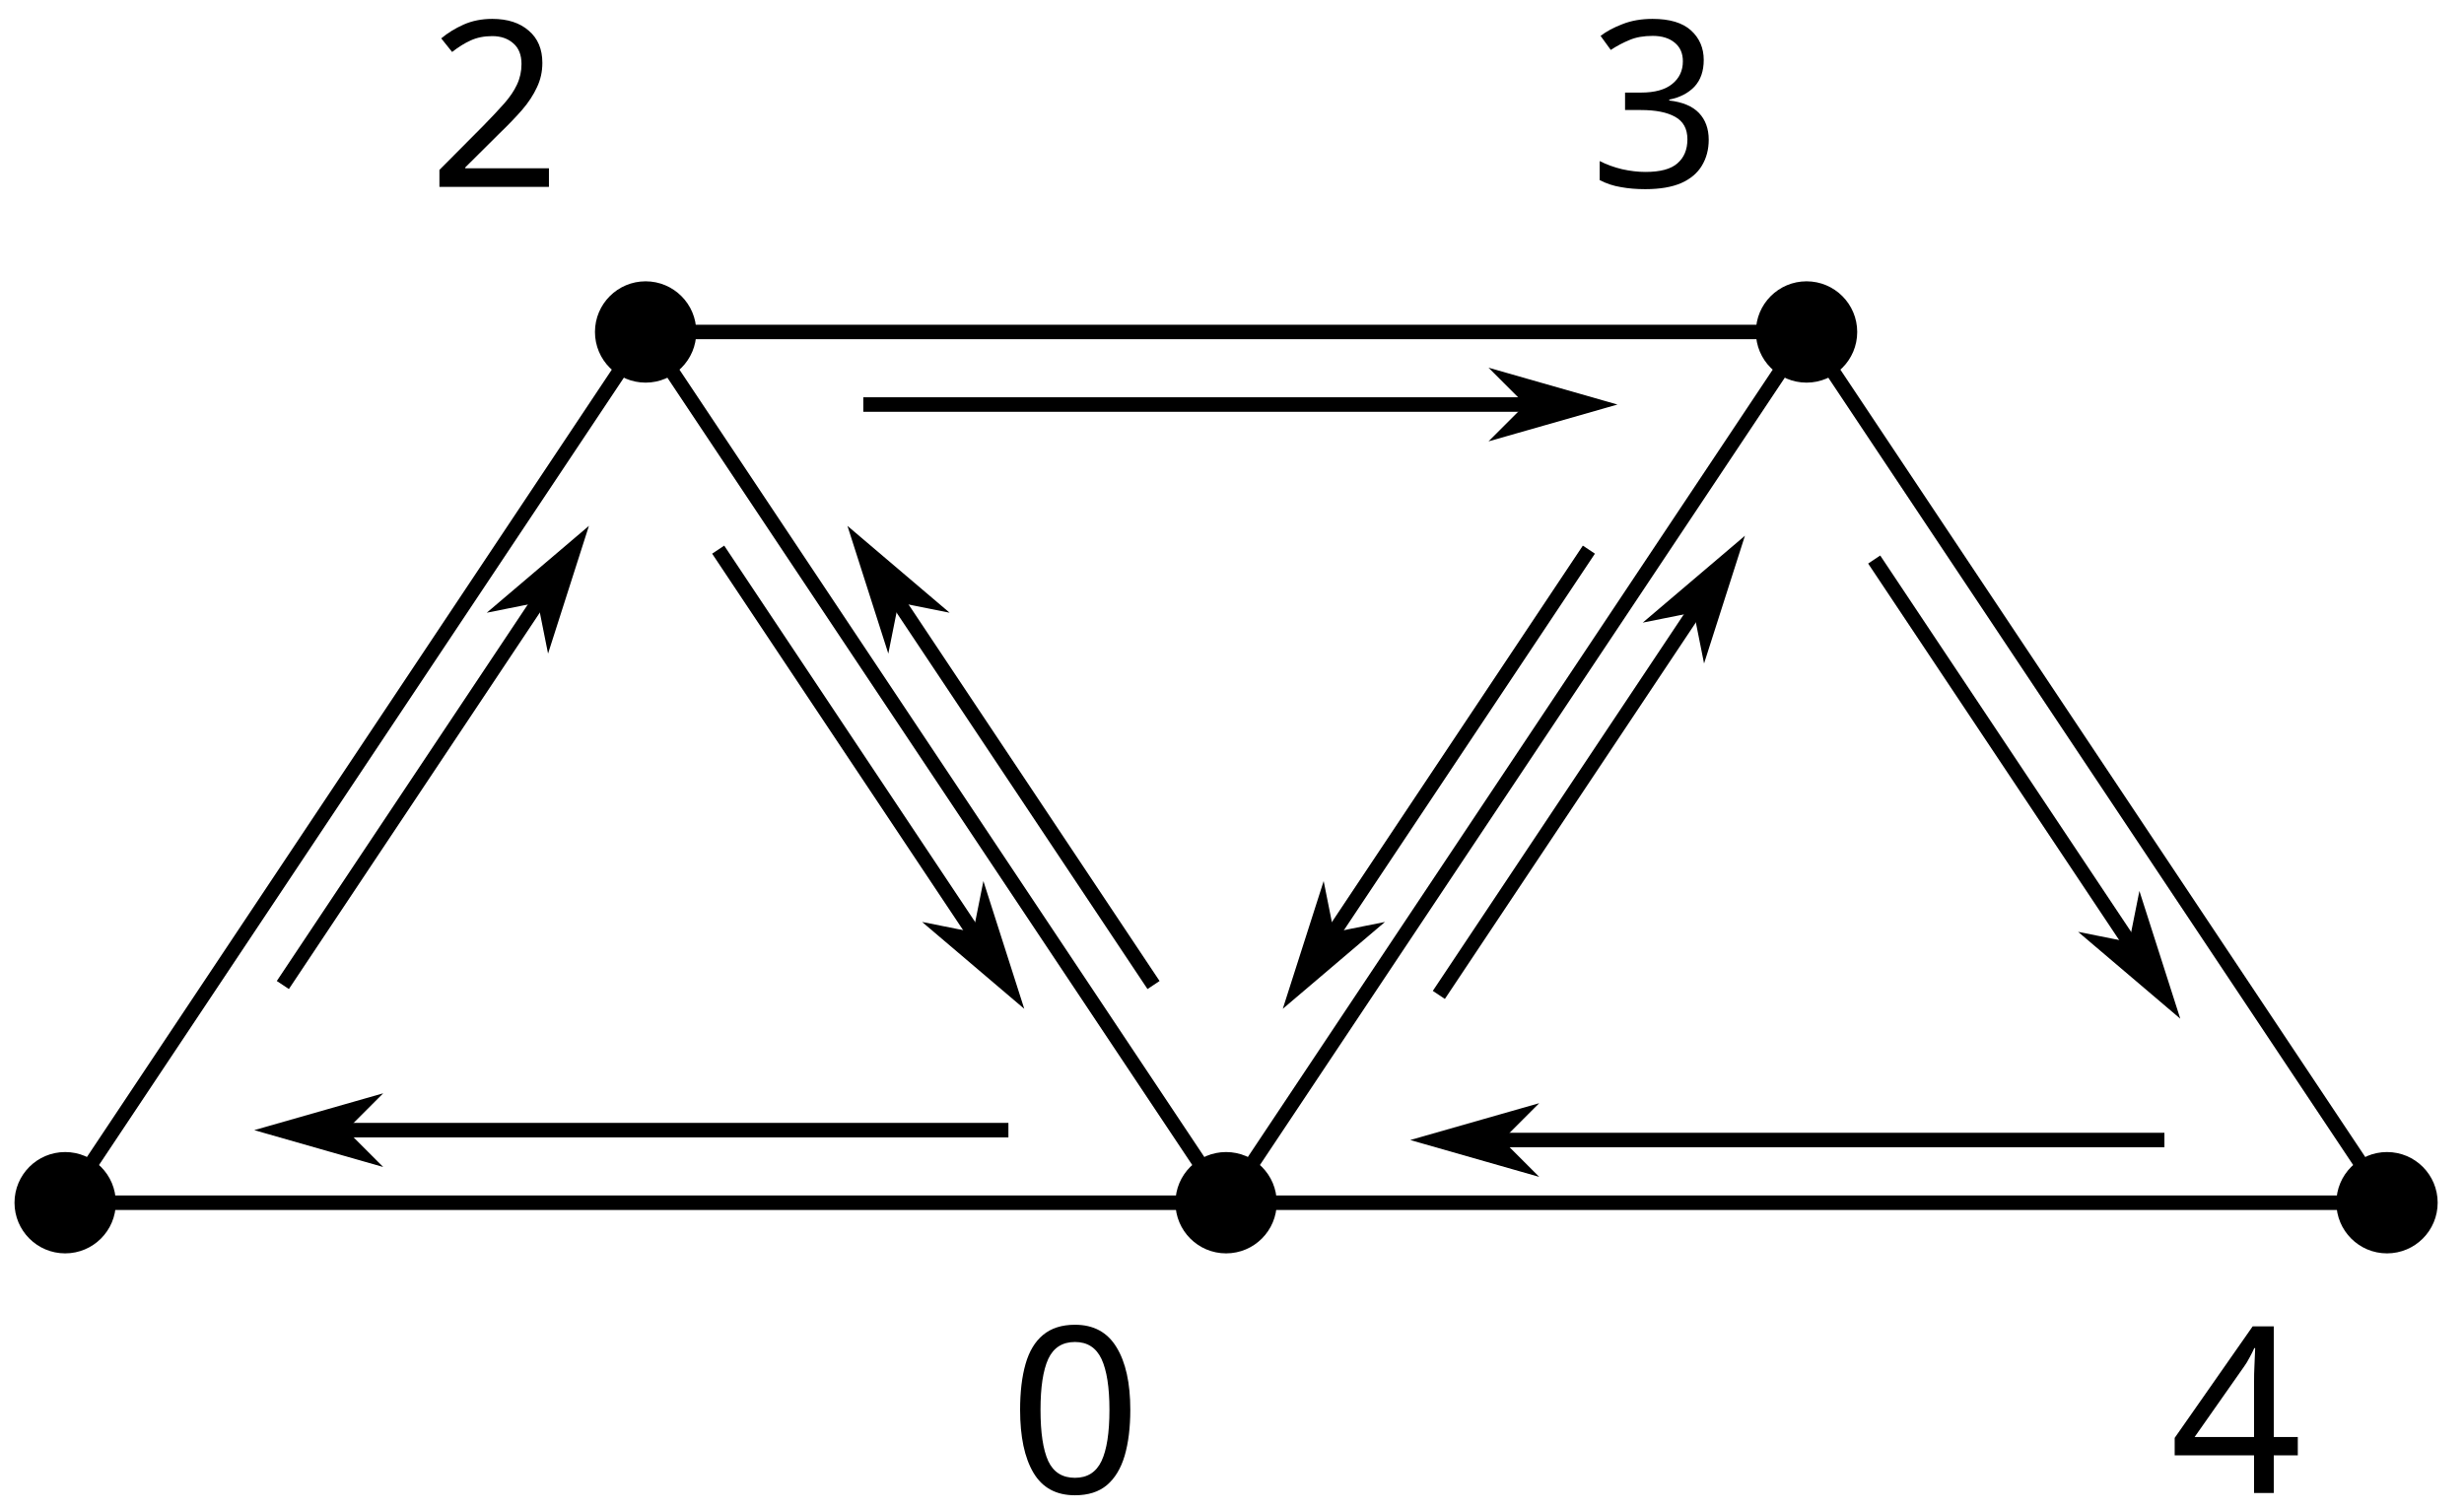
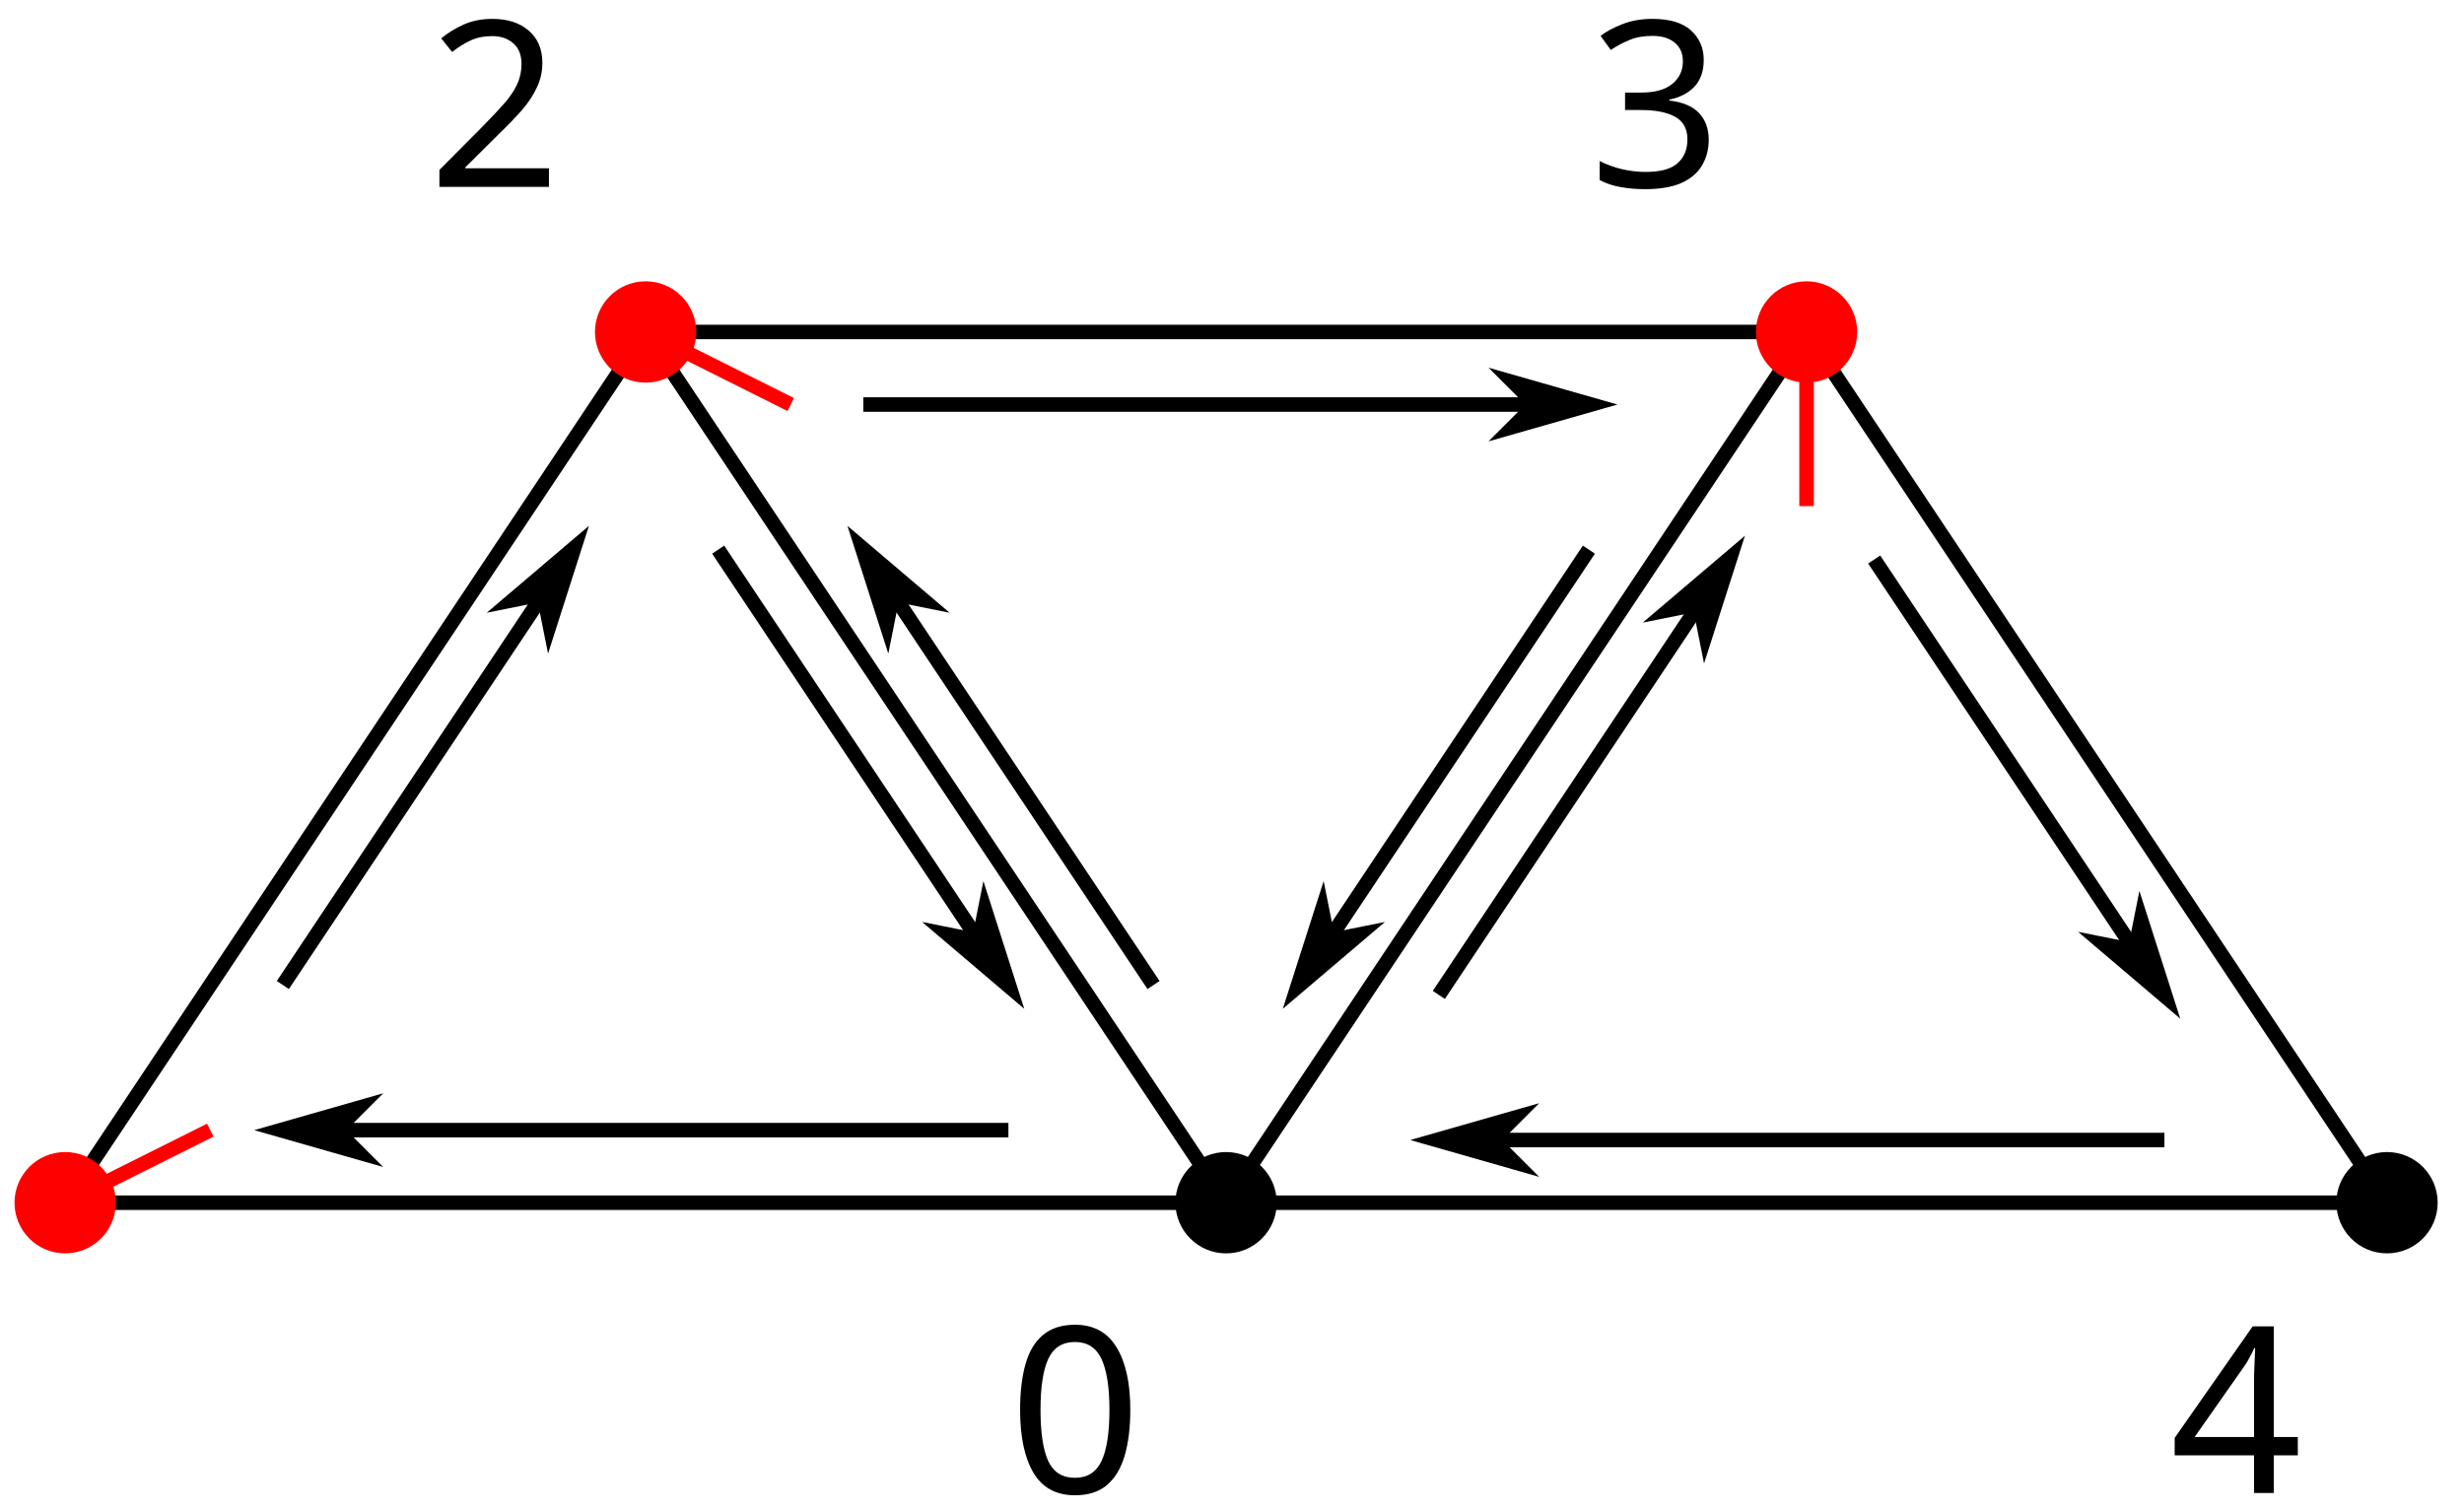
<svg xmlns="http://www.w3.org/2000/svg" width="169.796" height="104.117" viewBox="0 0 169.796 104.117" version="1.1" id="svg8653">
  <defs id="defs8647">
    <marker orient="auto" refY="0" refX="0" id="marker6744" style="overflow:visible">
      <path id="path6742" d="M 0,0 5,-5 -12.5,0 5,5 Z" style="fill:#000000;fill-opacity:1;fill-rule:evenodd;stroke:#000000;stroke-width:1pt;stroke-opacity:1" transform="matrix(0.4,0,0,0.4,4,0)" />
    </marker>
    <marker orient="auto" refY="0" refX="0" id="marker6464" style="overflow:visible">
      <path id="path6462" d="M 0,0 5,-5 -12.5,0 5,5 Z" style="fill:#000000;fill-opacity:1;fill-rule:evenodd;stroke:#000000;stroke-width:1pt;stroke-opacity:1" transform="matrix(0.4,0,0,0.4,4,0)" />
    </marker>
    <marker style="overflow:visible" id="marker2471" refX="0" refY="0" orient="auto">
      <path transform="matrix(0.4,0,0,0.4,4,0)" style="fill:#000000;fill-opacity:1;fill-rule:evenodd;stroke:#000000;stroke-width:1pt;stroke-opacity:1" d="M 0,0 5,-5 -12.5,0 5,5 Z" id="path2469" />
    </marker>
    <marker style="overflow:visible" id="marker3039-1-9" refX="0" refY="0" orient="auto">
      <path transform="matrix(-0.4,0,0,-0.4,-4,0)" style="fill:#000000;fill-opacity:1;fill-rule:evenodd;stroke:#000000;stroke-width:1pt;stroke-opacity:1" d="M 0,0 5,-5 -12.5,0 5,5 Z" id="path3037-99-5" />
    </marker>
    <marker style="overflow:visible" id="marker2891-75-9" refX="0" refY="0" orient="auto">
      <path transform="matrix(-0.4,0,0,-0.4,-4,0)" style="fill:#000000;fill-opacity:1;fill-rule:evenodd;stroke:#000000;stroke-width:1pt;stroke-opacity:1" d="M 0,0 5,-5 -12.5,0 5,5 Z" id="path2889-3-1" />
    </marker>
    <marker orient="auto" refY="0" refX="0" id="Arrow1Mend-9-0" style="overflow:visible">
      <path id="path890-9-1" d="M 0,0 5,-5 -12.5,0 5,5 Z" style="fill:#000000;fill-opacity:1;fill-rule:evenodd;stroke:#000000;stroke-width:1pt;stroke-opacity:1" transform="matrix(-0.4,0,0,-0.4,-4,0)" />
    </marker>
    <marker style="overflow:visible" id="marker3039-2" refX="0" refY="0" orient="auto">
      <path transform="matrix(-0.4,0,0,-0.4,-4,0)" style="fill:#000000;fill-opacity:1;fill-rule:evenodd;stroke:#000000;stroke-width:1pt;stroke-opacity:1" d="M 0,0 5,-5 -12.5,0 5,5 Z" id="path3037-53" />
    </marker>
    <marker style="overflow:visible" id="marker2891-5" refX="0" refY="0" orient="auto">
      <path transform="matrix(-0.4,0,0,-0.4,-4,0)" style="fill:#000000;fill-opacity:1;fill-rule:evenodd;stroke:#000000;stroke-width:1pt;stroke-opacity:1" d="M 0,0 5,-5 -12.5,0 5,5 Z" id="path2889-6" />
    </marker>
    <marker orient="auto" refY="0" refX="0" id="Arrow1Mend-7" style="overflow:visible">
      <path id="path890-92" d="M 0,0 5,-5 -12.5,0 5,5 Z" style="fill:#000000;fill-opacity:1;fill-rule:evenodd;stroke:#000000;stroke-width:1pt;stroke-opacity:1" transform="matrix(-0.4,0,0,-0.4,-4,0)" />
    </marker>
+     <marker orient="auto" refY="0" refX="0" id="marker6744-8-2" style="overflow:visible">
+       <path id="path6742-9-67" d="M 0,0 5,-5 -12.5,0 5,5 Z" style="fill:#fb0000;fill-opacity:1;fill-rule:evenodd;stroke:#fb0000;stroke-width:1pt;stroke-opacity:1" transform="matrix(0.4,0,0,0.4,4,0)" />
+     </marker>
+     <marker orient="auto" refY="0" refX="0" id="marker6464-8-13-5-7" style="overflow:visible">
+       <path id="path6462-2-3-3-9" d="M 0,0 5,-5 -12.5,0 5,5 Z" style="fill:#ff0000;fill-opacity:1;fill-rule:evenodd;stroke:#fb0000;stroke-width:1pt;stroke-opacity:1" transform="matrix(0.4,0,0,0.4,4,0)" />
+     </marker>
+     <marker orient="auto" refY="0" refX="0" id="marker6464-8-13-5-7-2" style="overflow:visible">
+       <path id="path6462-2-3-3-9-5" d="M 0,0 5,-5 -12.5,0 5,5 Z" style="fill:#ff0000;fill-opacity:1;fill-rule:evenodd;stroke:#fb0000;stroke-width:1pt;stroke-opacity:1" transform="matrix(0.4,0,0,0.4,4,0)" />
+     </marker>
  </defs>
  <g id="layer1" transform="translate(-248.0435,180.9101)">
-     <flowRoot xml:space="preserve" id="flowRoot4701" style="font-style:normal;font-weight:normal;font-size:40px;line-height:1.25;font-family:sans-serif;letter-spacing:0px;word-spacing:0px;fill:#000000;fill-opacity:1;stroke:none" transform="matrix(0.396875,0,0,0.396875,3.943296,-45.67575)">
-       <flowRegion id="flowRegion4703">
-         <rect id="rect4705" width="240" height="140" x="36.114" y="-8.299" />
-       </flowRegion>
-       <flowPara id="flowPara4707" />
-     </flowRoot>
    <text xml:space="preserve" style="font-style:normal;font-variant:normal;font-weight:normal;font-stretch:normal;font-size:16px;line-height:1.25;font-family:sans-serif;-inkscape-font-specification:'sans-serif, Normal';font-variant-ligatures:normal;font-variant-caps:normal;font-variant-numeric:normal;font-feature-settings:normal;text-align:center;letter-spacing:0px;word-spacing:0px;writing-mode:lr-tb;text-anchor:middle;fill:#000000;fill-opacity:1;stroke:none;stroke-width:1.164" x="332.534" y="-78.035" id="text5070-2-2-9-9-75">
      <tspan id="tspan5068-0-3-36-9-68" x="332.534" y="-78.035" style="font-style:normal;font-variant:normal;font-weight:normal;font-stretch:normal;font-size:16px;font-family:sans-serif;-inkscape-font-specification:'sans-serif, Normal';font-variant-ligatures:normal;font-variant-caps:normal;font-variant-numeric:normal;font-feature-settings:normal;text-align:center;writing-mode:lr-tb;text-anchor:middle;fill:#000000;fill-opacity:1;stroke-width:1.164">0</tspan>
    </text>
    <text xml:space="preserve" style="font-style:normal;font-variant:normal;font-weight:normal;font-stretch:normal;font-size:16px;line-height:1.25;font-family:sans-serif;-inkscape-font-specification:'sans-serif, Normal';font-variant-ligatures:normal;font-variant-caps:normal;font-variant-numeric:normal;font-feature-settings:normal;text-align:center;letter-spacing:0px;word-spacing:0px;writing-mode:lr-tb;text-anchor:middle;fill:#000000;fill-opacity:1;stroke:none;stroke-width:1.164" x="412.534" y="-78.035" id="text5070-2-2-9-9-1-4">
      <tspan id="tspan5068-0-3-36-9-3-6" x="412.534" y="-78.035" style="font-style:normal;font-variant:normal;font-weight:normal;font-stretch:normal;font-size:16px;font-family:sans-serif;-inkscape-font-specification:'sans-serif, Normal';font-variant-ligatures:normal;font-variant-caps:normal;font-variant-numeric:normal;font-feature-settings:normal;text-align:center;writing-mode:lr-tb;text-anchor:middle;fill:#000000;fill-opacity:1;stroke-width:1.164">4</tspan>
    </text>
    <text xml:space="preserve" style="font-style:normal;font-variant:normal;font-weight:normal;font-stretch:normal;font-size:16px;line-height:1.25;font-family:sans-serif;-inkscape-font-specification:'sans-serif, Normal';font-variant-ligatures:normal;font-variant-caps:normal;font-variant-numeric:normal;font-feature-settings:normal;text-align:center;letter-spacing:0px;word-spacing:0px;writing-mode:lr-tb;text-anchor:middle;fill:#000000;fill-opacity:1;stroke:none;stroke-width:1.164" x="292.534" y="-168.035" id="text5070-2-2-9-9-7-4">
      <tspan id="tspan5068-0-3-36-9-6-3" x="292.534" y="-168.035" style="font-style:normal;font-variant:normal;font-weight:normal;font-stretch:normal;font-size:16px;font-family:sans-serif;-inkscape-font-specification:'sans-serif, Normal';font-variant-ligatures:normal;font-variant-caps:normal;font-variant-numeric:normal;font-feature-settings:normal;text-align:center;writing-mode:lr-tb;text-anchor:middle;fill:#000000;fill-opacity:1;stroke-width:1.164">2</tspan>
    </text>
    <text xml:space="preserve" style="font-style:normal;font-variant:normal;font-weight:normal;font-stretch:normal;font-size:16px;line-height:1.25;font-family:sans-serif;-inkscape-font-specification:'sans-serif, Normal';font-variant-ligatures:normal;font-variant-caps:normal;font-variant-numeric:normal;font-feature-settings:normal;text-align:center;letter-spacing:0px;word-spacing:0px;writing-mode:lr-tb;text-anchor:middle;fill:#000000;fill-opacity:1;stroke:none;stroke-width:1.164" x="252.534" y="-78.035" id="text5070-2-2-9-9-6-2">
      <tspan id="tspan5068-0-3-36-9-4-4" x="252.534" y="-78.035" style="font-style:normal;font-variant:normal;font-weight:normal;font-stretch:normal;font-size:16px;font-family:sans-serif;-inkscape-font-specification:'sans-serif, Normal';font-variant-ligatures:normal;font-variant-caps:normal;font-variant-numeric:normal;font-feature-settings:normal;text-align:center;writing-mode:lr-tb;text-anchor:middle;fill:#000000;fill-opacity:1;stroke-width:1.164">1</tspan>
    </text>
    <text xml:space="preserve" style="font-style:normal;font-variant:normal;font-weight:normal;font-stretch:normal;font-size:16px;line-height:1.25;font-family:sans-serif;-inkscape-font-specification:'sans-serif, Normal';font-variant-ligatures:normal;font-variant-caps:normal;font-variant-numeric:normal;font-feature-settings:normal;text-align:center;letter-spacing:0px;word-spacing:0px;writing-mode:lr-tb;text-anchor:middle;fill:#000000;fill-opacity:1;stroke:none;stroke-width:1.164" x="372.534" y="-168.035" id="text5070-2-2-9-9-77-2">
      <tspan id="tspan5068-0-3-36-9-5-2" x="372.534" y="-168.035" style="font-style:normal;font-variant:normal;font-weight:normal;font-stretch:normal;font-size:16px;font-family:sans-serif;-inkscape-font-specification:'sans-serif, Normal';font-variant-ligatures:normal;font-variant-caps:normal;font-variant-numeric:normal;font-feature-settings:normal;text-align:center;writing-mode:lr-tb;text-anchor:middle;fill:#000000;fill-opacity:1;stroke-width:1.164">3</tspan>
    </text>
    <circle style="fill:#000000;fill-opacity:1;stroke:none;stroke-width:1;stroke-miterlimit:4;stroke-dasharray:none;stroke-opacity:1" id="path4517-0-8-5-8-0" cx="412.534" cy="-98.035" r="3.491" />
-     <circle style="fill:#000000;fill-opacity:1;stroke:none;stroke-width:1;stroke-miterlimit:4;stroke-dasharray:none;stroke-opacity:1" id="path4517-0-8-5-91-9" cx="292.534" cy="-158.035" r="3.491" />
-     <circle style="fill:#000000;fill-opacity:1;stroke:none;stroke-width:1;stroke-miterlimit:4;stroke-dasharray:none;stroke-opacity:1" id="path4517-0-8-5-2-9" cx="372.534" cy="-158.035" r="3.491" />
-     <circle style="fill:#000000;fill-opacity:1;stroke:none;stroke-width:1;stroke-miterlimit:4;stroke-dasharray:none;stroke-opacity:1" id="path4517-0-8-5-25-0" cx="332.534" cy="-98.035" r="3.491" />
-     <circle style="fill:#000000;fill-opacity:1;stroke:none;stroke-width:1;stroke-miterlimit:4;stroke-dasharray:none;stroke-opacity:1" id="path4517-0-8-5-5-0" cx="252.534" cy="-98.035" r="3.491" />
    <path style="fill:none;stroke:#000000;stroke-width:1px;stroke-linecap:butt;stroke-linejoin:miter;stroke-opacity:1" d="m 252.534,-98.035 40,-60 h 80 l 40,60 z m 40,-60 40,60 40,-60" id="path875-4" />
    <g id="g4389-3" transform="translate(200,6.6621094e-6)">
      <path id="path1868-1" d="m 67.534,-113.035 20,-30" style="fill:none;stroke:#000000;stroke-width:1px;stroke-linecap:butt;stroke-linejoin:miter;stroke-opacity:1;marker-end:url(#marker3039-2)" />
      <path id="path1870-2" d="m 97.534,-143.035 20,30" style="fill:none;stroke:#000000;stroke-width:1px;stroke-linecap:butt;stroke-linejoin:miter;stroke-opacity:1;marker-end:url(#marker2891-5)" />
      <path id="path1872-1" d="M 117.534,-103.035 H 67.534" style="fill:none;stroke:#000000;stroke-width:1px;stroke-linecap:butt;stroke-linejoin:miter;stroke-opacity:1;marker-end:url(#Arrow1Mend-7)" />
    </g>
    <g transform="translate(279.6614,0.6811767)" id="g4389-5-5">
      <path id="path1868-6-6" d="m 67.534,-113.035 20,-30" style="fill:none;stroke:#000000;stroke-width:1px;stroke-linecap:butt;stroke-linejoin:miter;stroke-opacity:1;marker-end:url(#marker3039-1-9)" />
      <path id="path1870-4-3" d="m 97.534,-143.035 20,30" style="fill:none;stroke:#000000;stroke-width:1px;stroke-linecap:butt;stroke-linejoin:miter;stroke-opacity:1;marker-end:url(#marker2891-75-9)" />
      <path id="path1872-0-9" d="M 117.534,-103.035 H 67.534" style="fill:none;stroke:#000000;stroke-width:1px;stroke-linecap:butt;stroke-linejoin:miter;stroke-opacity:1;marker-end:url(#Arrow1Mend-9-0)" />
    </g>
    <g id="g7055" transform="translate(30,-9.999991)">
      <path id="path1868-08-3" d="m 277.534,-133.035 20,30" style="fill:none;stroke:#000000;stroke-width:1px;stroke-linecap:butt;stroke-linejoin:miter;stroke-opacity:1;marker-start:url(#marker6464)" />
      <path id="path1870-9-9" d="m 307.534,-103.035 20,-30" style="fill:none;stroke:#000000;stroke-width:1px;stroke-linecap:butt;stroke-linejoin:miter;stroke-opacity:1;marker-start:url(#marker2471)" />
      <path id="path1872-2-3" d="m 327.534,-143.035 h -50" style="fill:none;stroke:#000000;stroke-width:1px;stroke-linecap:butt;stroke-linejoin:miter;stroke-opacity:1;marker-start:url(#marker6744)" />
    </g>
    <text xml:space="preserve" style="font-style:normal;font-weight:normal;font-size:40px;line-height:1.25;font-family:sans-serif;letter-spacing:0px;word-spacing:0px;fill:#000000;fill-opacity:1;stroke:none" x="572.534" y="-168.035" id="text11340">
-       <tspan id="tspan11338" x="572.534" y="-131.542" />
+       <tspan id="tspan11338" x="572.534" y="-132.644" />
    </text>
+     <circle style="fill:#ff0000;fill-opacity:1;stroke:none;stroke-width:1;stroke-miterlimit:4;stroke-dasharray:none;stroke-opacity:1" id="path4517-0-8-5-91-0-3" cx="292.534" cy="-158.035" r="3.491" />
+     <circle style="fill:#ff0000;fill-opacity:1;stroke:none;stroke-width:1;stroke-miterlimit:4;stroke-dasharray:none;stroke-opacity:1" id="path4517-0-8-5-2-9" cx="252.534" cy="-98.035" r="3.491" />
+     <circle style="fill:#000000;fill-opacity:1;stroke:none;stroke-width:1;stroke-miterlimit:4;stroke-dasharray:none;stroke-opacity:1" id="path4517-0-8-5-2-9-7" cx="332.534" cy="-98.035" r="3.491" />
+     <circle style="fill:#ff0000;fill-opacity:1;stroke:none;stroke-width:1;stroke-miterlimit:4;stroke-dasharray:none;stroke-opacity:1" id="path4517-0-8-5-2-9-6" cx="372.534" cy="158.035" r="3.491" transform="scale(1,-1)" />
+     <path style="fill:none;stroke:#ff0000;stroke-width:1px;stroke-linecap:butt;stroke-linejoin:miter;stroke-opacity:1" d="m 252.534,-98.035 c 3.218,-1.609 6.668,-3.334 10,-5" id="path16945" />
+     <path style="fill:none;stroke:#ff0000;stroke-width:1px;stroke-linecap:butt;stroke-linejoin:miter;stroke-opacity:1" d="m 292.534,-158.035 c 3.334,1.667 6.667,3.334 10,5" id="path17025" />
+     <path style="fill:none;stroke:#ff0000;stroke-width:1px;stroke-linecap:butt;stroke-linejoin:miter;stroke-opacity:1" d="m 372.534,-158.035 v 12" id="path17029" />
  </g>
</svg>
